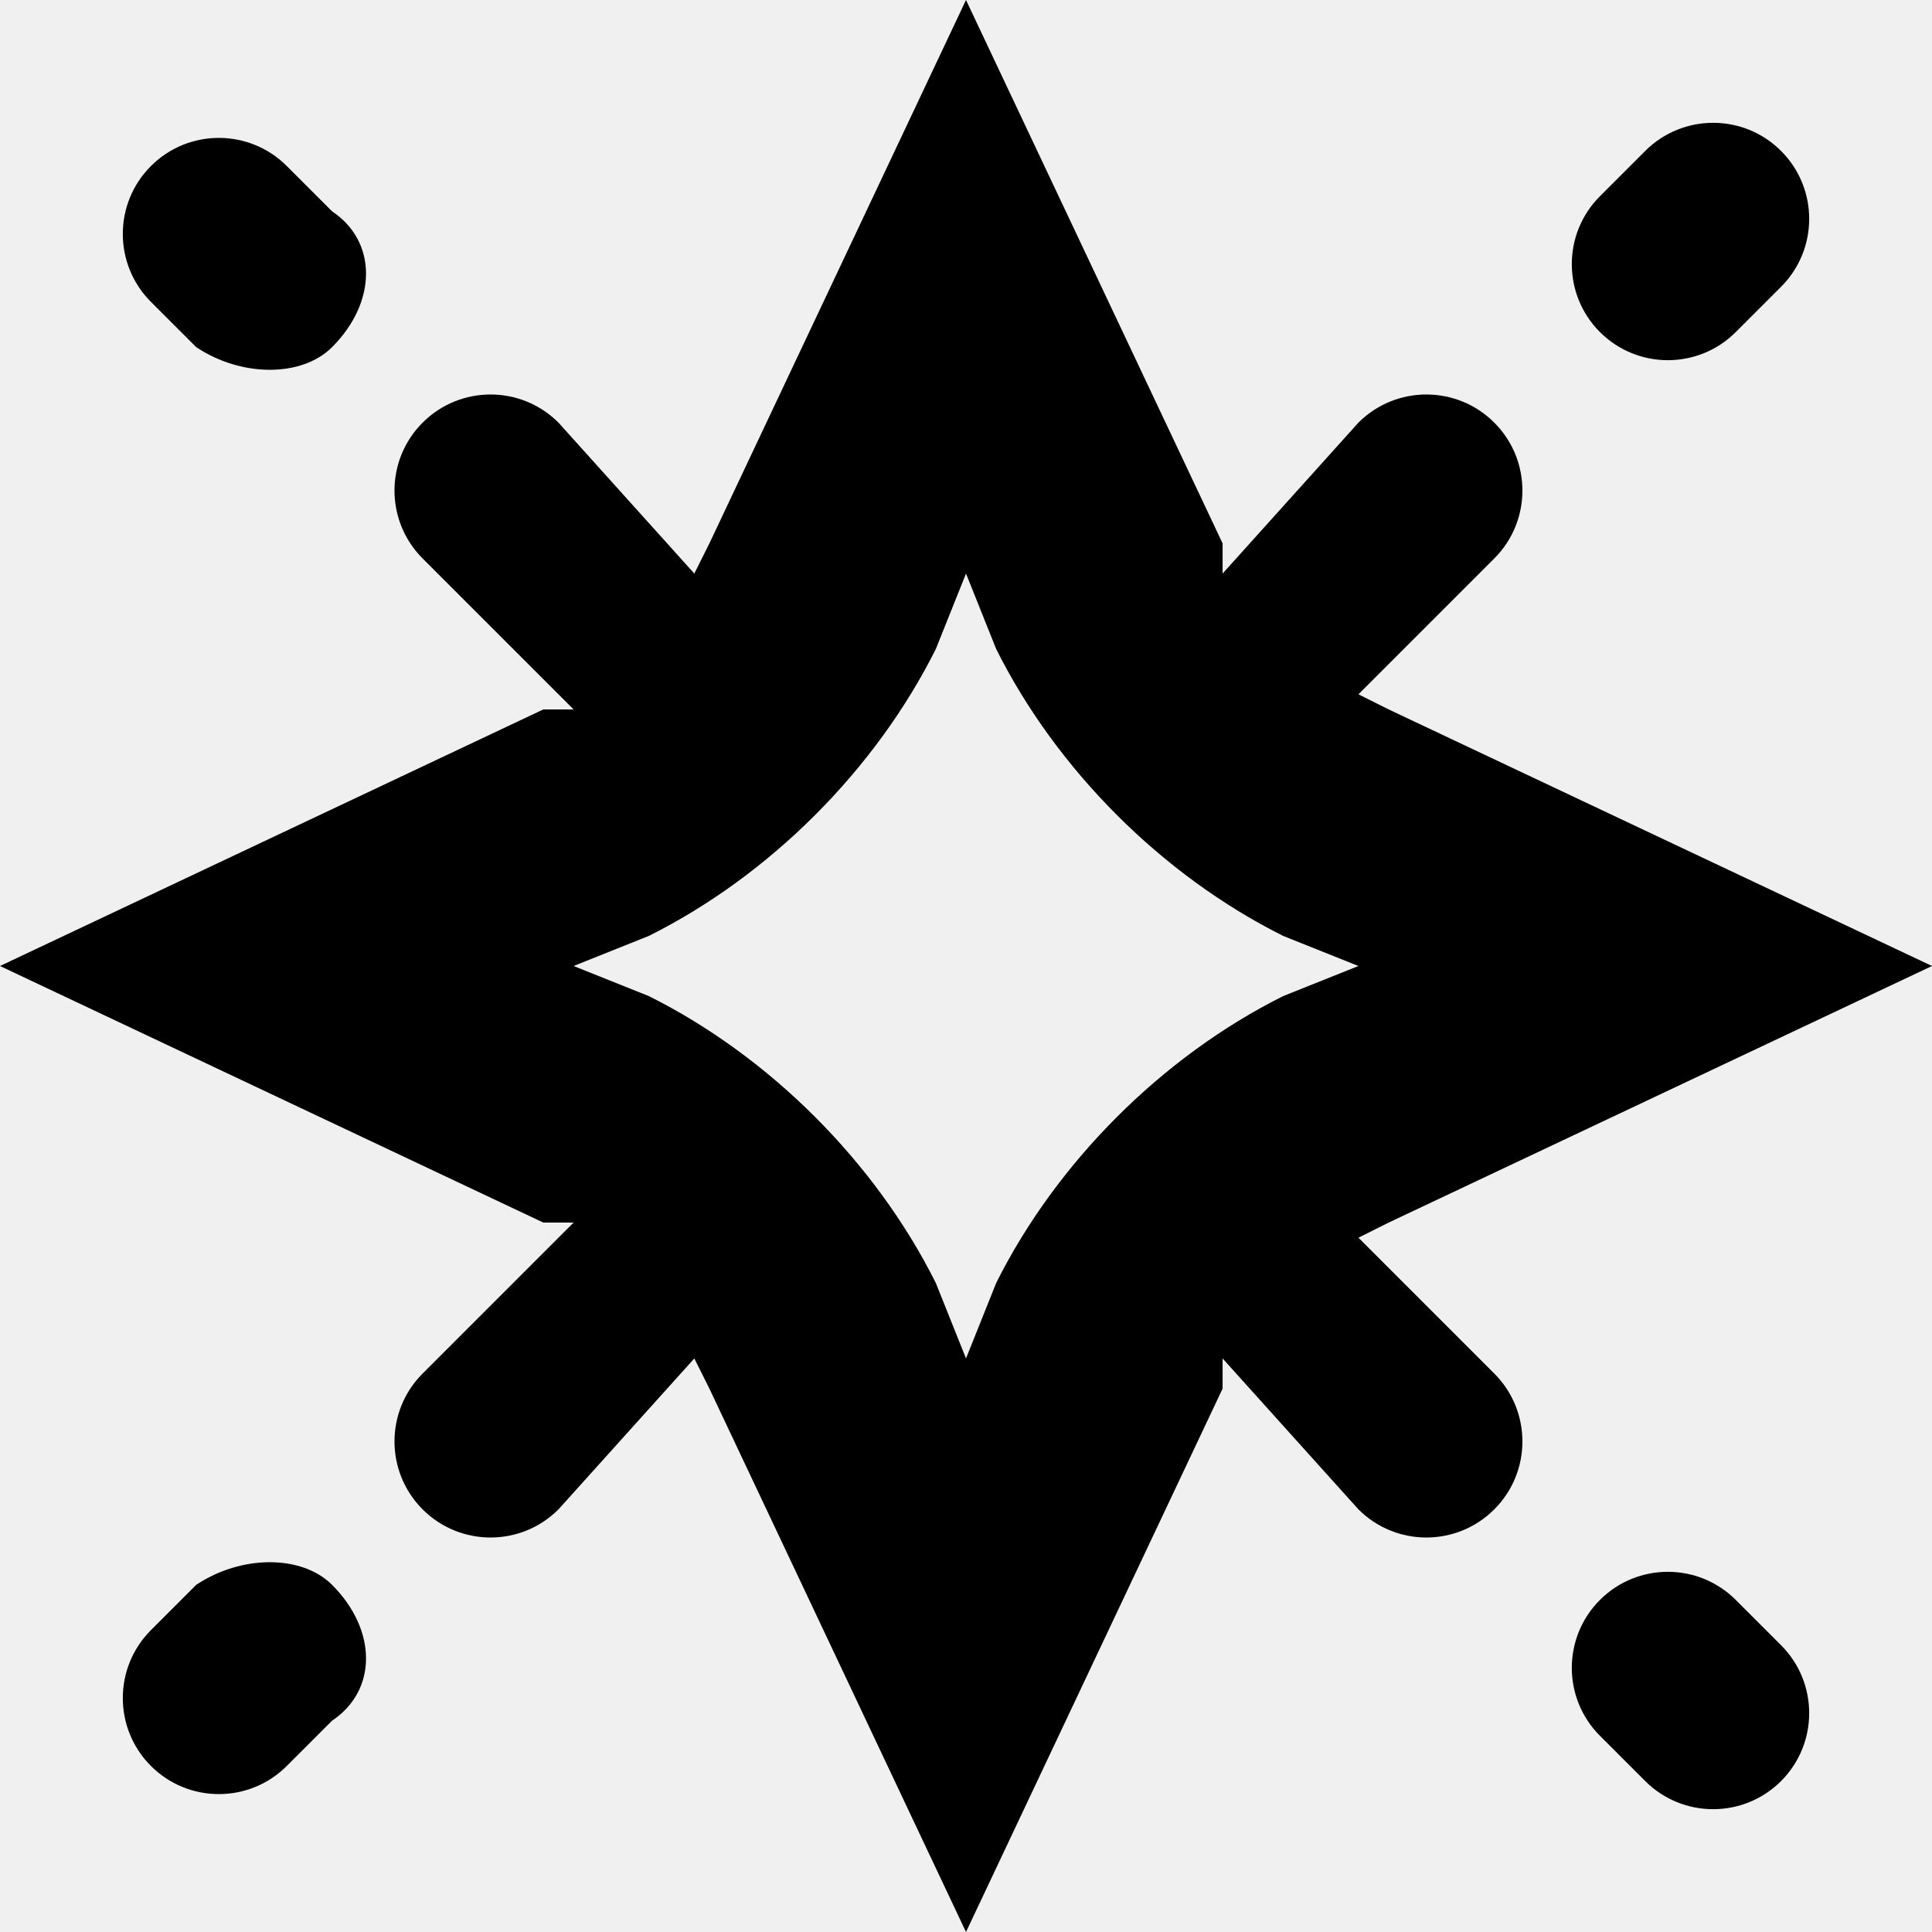
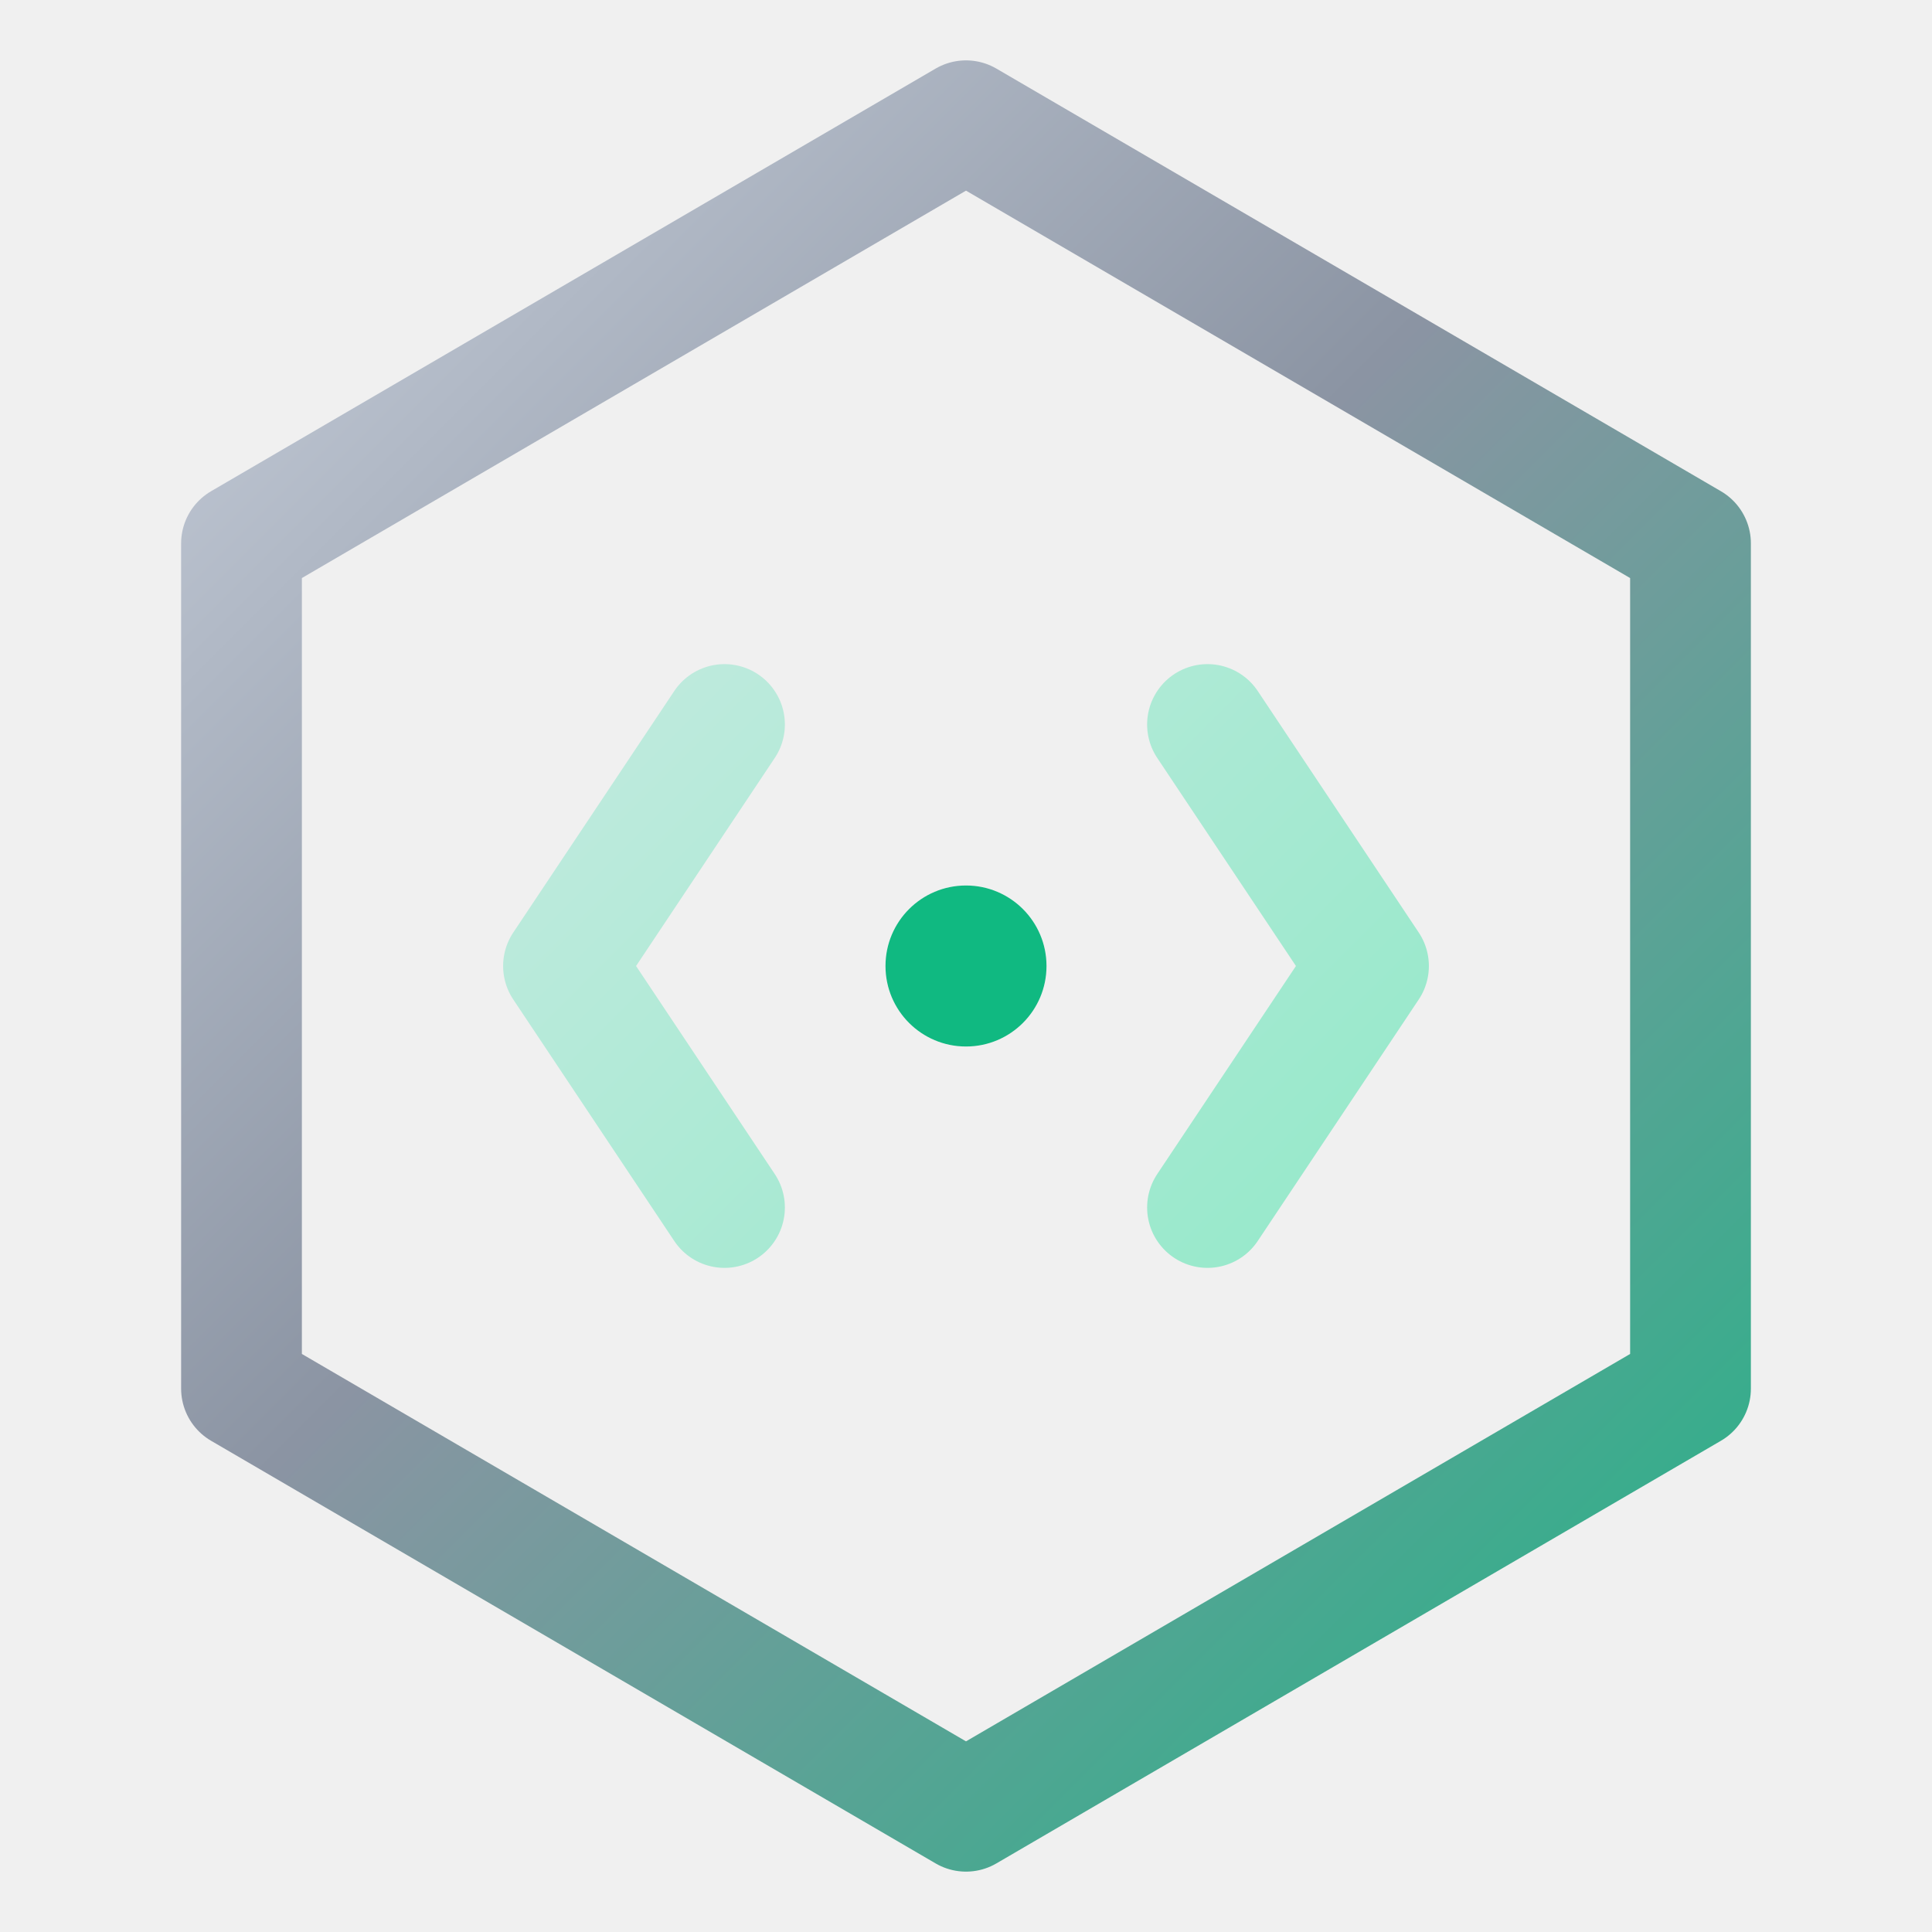
- <svg xmlns="http://www.w3.org/2000/svg" viewBox="0 0 128 128">
-   <path fill-rule="evenodd" d="M81 36 64 0 47 36l-1 2-9-10a6 6 0 0 0-9 9l10 10h-2L0 64l36 17h2L28 91a6 6 0 1 0 9 9l9-10 1 2 17 36 17-36v-2l9 10a6 6 0 1 0 9-9l-9-9 2-1 36-17-36-17-2-1 9-9a6 6 0 1 0-9-9l-9 10v-2Zm-17 2-2 5c-4 8-11 15-19 19l-5 2 5 2c8 4 15 11 19 19l2 5 2-5c4-8 11-15 19-19l5-2-5-2c-8-4-15-11-19-19l-2-5Z" clip-rule="evenodd" />
-   <path d="M118 19a6 6 0 0 0-9-9l-3 3a6 6 0 1 0 9 9l3-3Zm-96 4c-2 2-6 2-9 0l-3-3a6 6 0 1 1 9-9l3 3c3 2 3 6 0 9Zm0 82c-2-2-6-2-9 0l-3 3a6 6 0 1 0 9 9l3-3c3-2 3-6 0-9Zm96 4a6 6 0 0 1-9 9l-3-3a6 6 0 1 1 9-9l3 3Z" />
-   <style>path{fill:#000}@media (prefers-color-scheme:dark){path{fill:#fff}}</style>
+ <svg xmlns="http://www.w3.org/2000/svg" viewBox="0 0 48 48" fill="none">
+   <defs>
+     <linearGradient id="fv-silver" x1="0" y1="0" x2="48" y2="48" gradientUnits="userSpaceOnUse">
+       <stop offset="0" stop-color="#d6dde8" />
+       <stop offset="0.45" stop-color="#8b94a3" />
+       <stop offset="1" stop-color="#10b981" />
+     </linearGradient>
+     <linearGradient id="fv-inner" x1="0" y1="0" x2="48" y2="48" gradientUnits="userSpaceOnUse">
+       <stop offset="0" stop-color="#e8ecf1" />
+       <stop offset="1" stop-color="#6ee7b7" />
+     </linearGradient>
+   </defs>
+   <path d="M24 3 L42 13.5 L42 34.5 L24 45 L6 34.5 L6 13.5 Z" fill="none" stroke="url(#fv-silver)" stroke-width="3" stroke-linejoin="round" />
+   <path d="M18 18 L14 24 L18 30" fill="none" stroke="url(#fv-inner)" stroke-width="3" stroke-linecap="round" stroke-linejoin="round" />
+   <path d="M30 18 L34 24 L30 30" fill="none" stroke="url(#fv-inner)" stroke-width="3" stroke-linecap="round" stroke-linejoin="round" />
+   <circle cx="24" cy="24" r="2" fill="#10b981" />
</svg>
